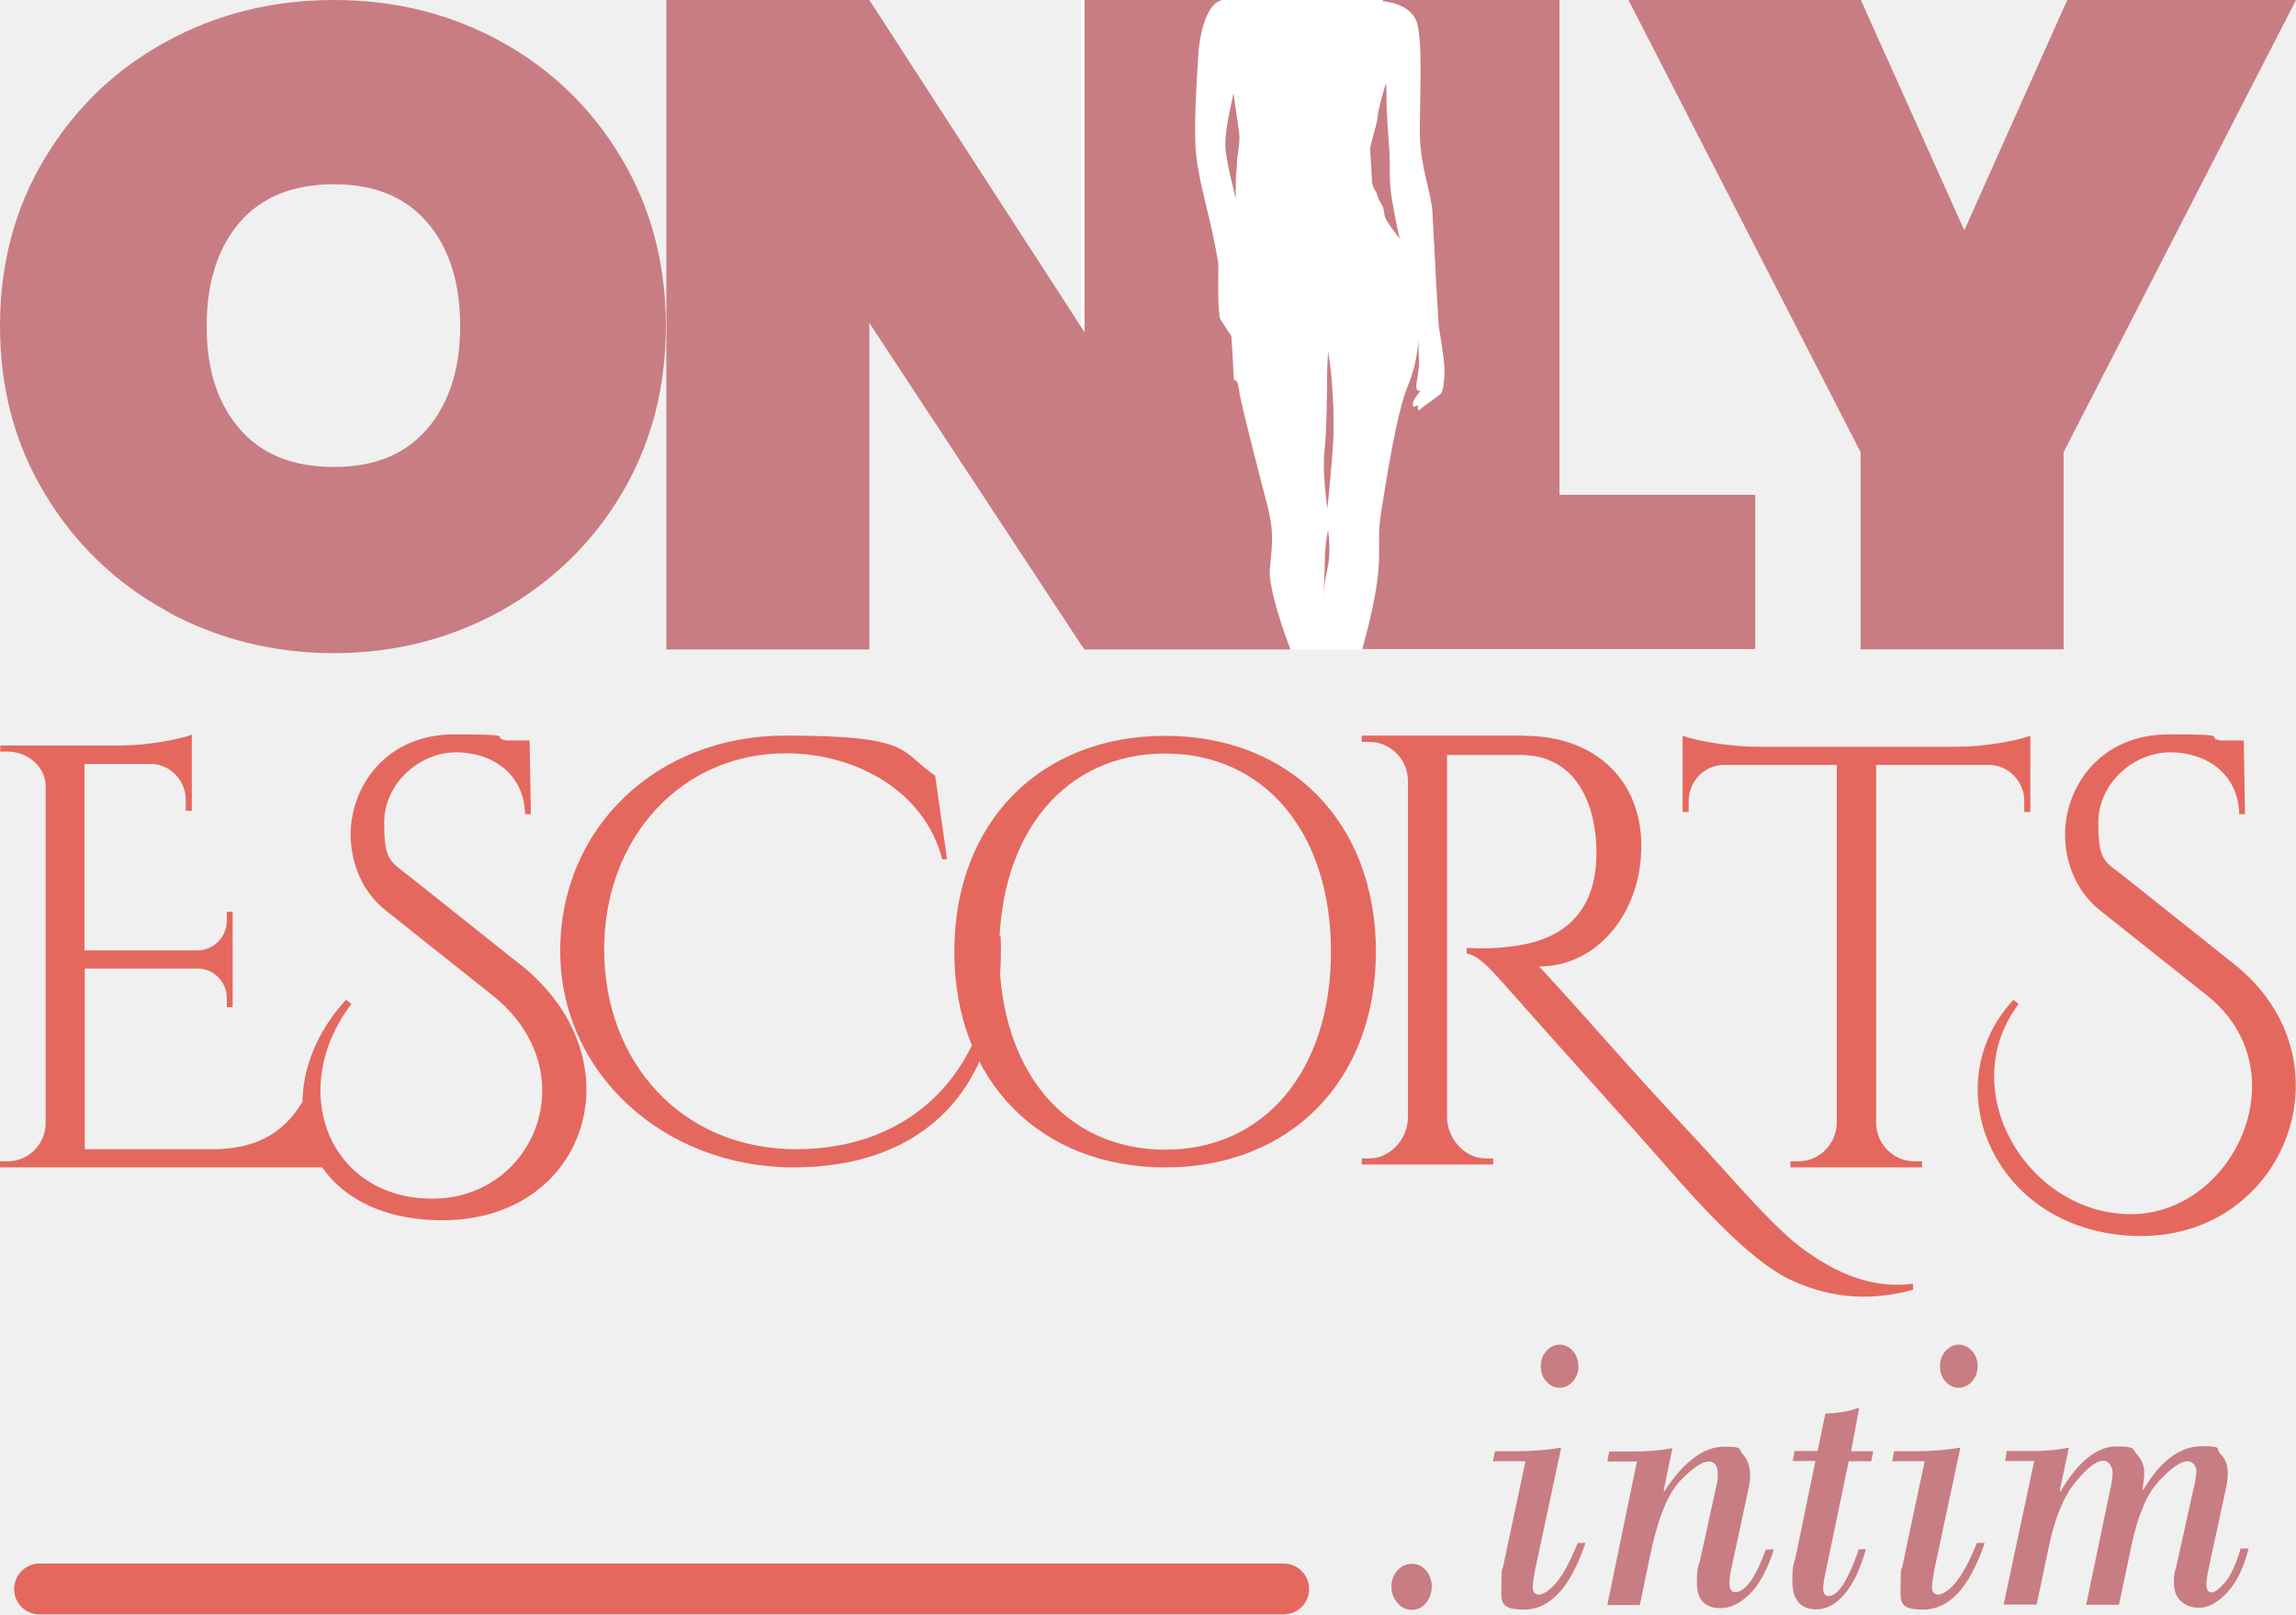
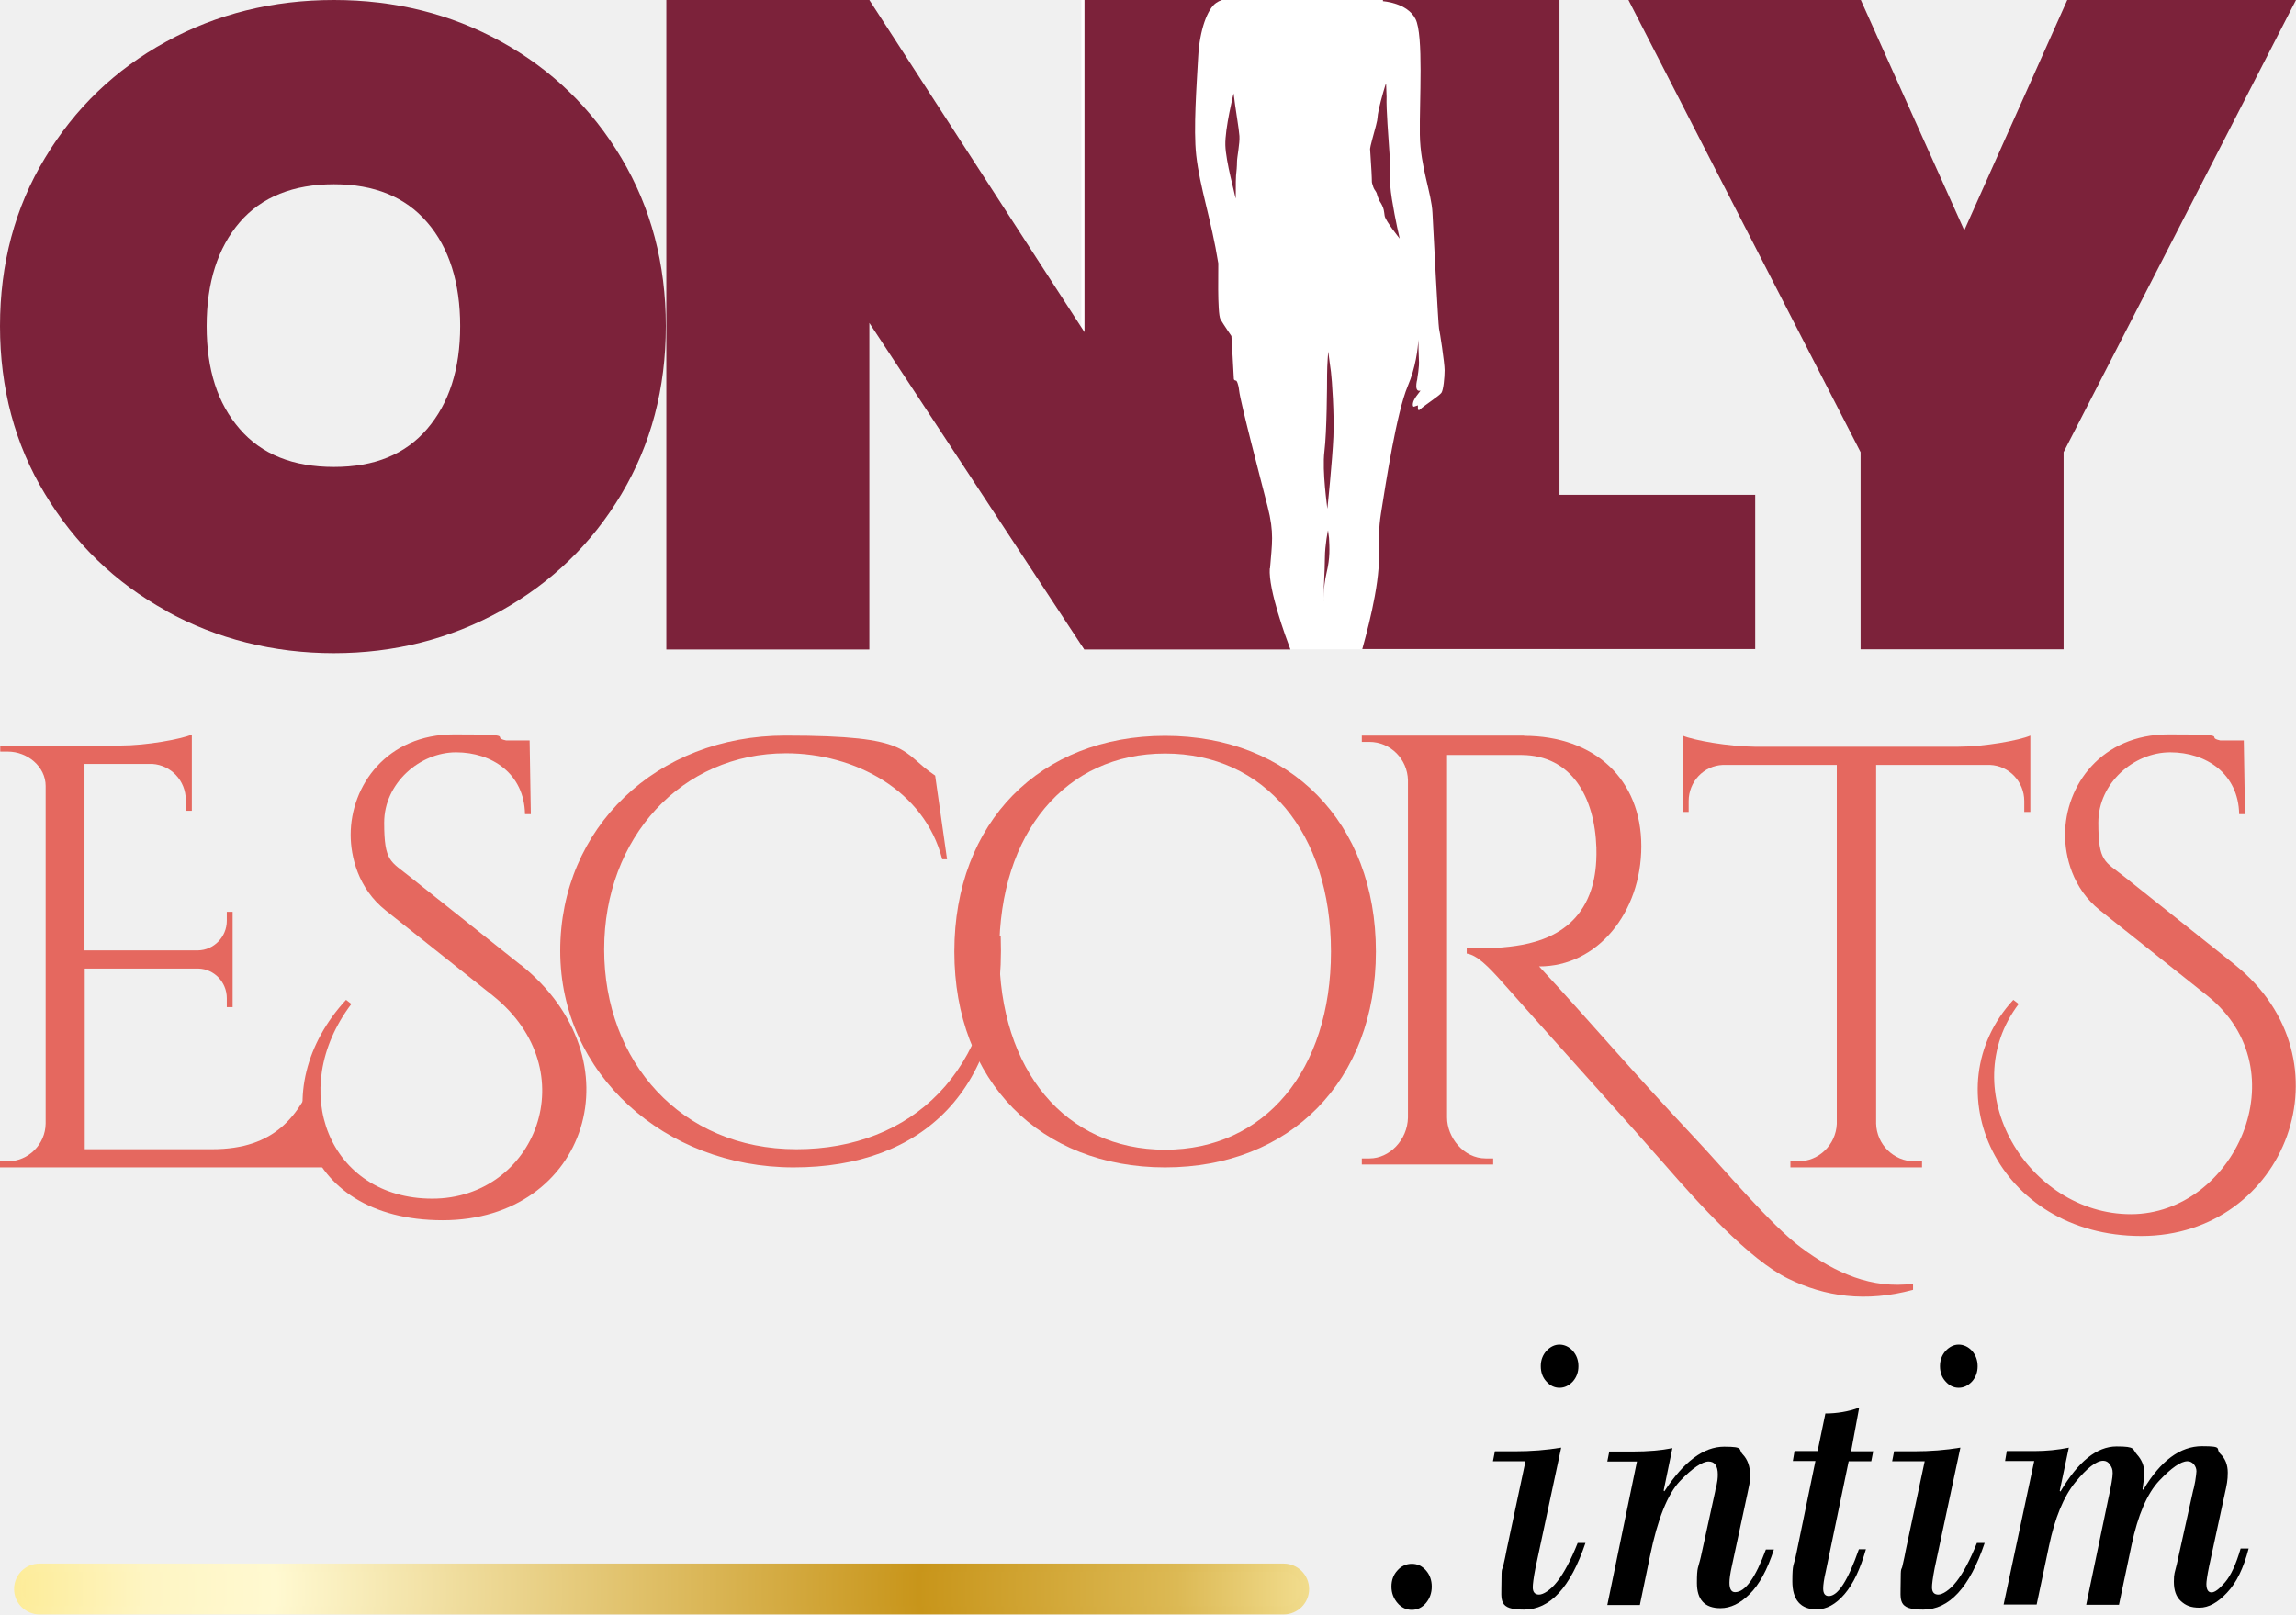
<svg xmlns="http://www.w3.org/2000/svg" width="654" height="460" viewBox="0 0 654 460" fill="none">
  <rect x="308" width="136" height="185" fill="white" />
-   <path d="M47.312 174.011C32.786 165.998 21.304 154.876 12.796 140.715C4.219 126.554 0 110.596 0 92.912C0 75.228 4.219 59.201 12.796 45.04C21.304 30.878 32.786 19.826 47.312 11.882C61.769 3.938 77.747 0 95.108 0C112.47 0 128.379 3.938 142.766 11.882C157.154 19.826 168.567 30.878 177.005 45.04C185.444 59.201 189.663 75.158 189.663 92.912C189.663 110.665 185.444 126.623 177.005 140.784C168.567 154.945 157.085 165.998 142.628 174.08C128.102 182.093 112.263 186.1 95.108 186.1C77.954 186.1 61.838 182.093 47.312 174.08V174.011ZM121.67 122.202C127.895 114.948 131.077 105.208 131.077 92.912C131.077 80.616 127.964 70.599 121.67 63.346C115.444 56.093 106.591 52.5 95.108 52.5C83.626 52.5 74.496 56.093 68.27 63.346C62.045 70.599 58.864 80.478 58.864 92.912C58.864 105.346 61.976 114.948 68.27 122.202C74.496 129.455 83.488 133.047 95.108 133.047C106.729 133.047 115.444 129.455 121.67 122.202Z" fill="#C87D83" />
-   <path d="M654 0L587.804 128.833V184.995H529.979V128.833L463.852 0H530.048L559.514 65.626L588.842 0H654Z" fill="#C87D83" />
+   <path d="M47.312 174.011C32.786 165.998 21.304 154.876 12.796 140.715C4.219 126.554 0 110.596 0 92.912C0 75.228 4.219 59.201 12.796 45.04C21.304 30.878 32.786 19.826 47.312 11.882C61.769 3.938 77.747 0 95.108 0C112.47 0 128.379 3.938 142.766 11.882C157.154 19.826 168.567 30.878 177.005 45.04C185.444 59.201 189.663 75.158 189.663 92.912C189.663 110.665 185.444 126.623 177.005 140.784C168.567 154.945 157.085 165.998 142.628 174.08C128.102 182.093 112.263 186.1 95.108 186.1C77.954 186.1 61.838 182.093 47.312 174.08V174.011ZM121.67 122.202C127.895 114.948 131.077 105.208 131.077 92.912C131.077 80.616 127.964 70.599 121.67 63.346C115.444 56.093 106.591 52.5 95.108 52.5C83.626 52.5 74.496 56.093 68.27 63.346C62.045 70.599 58.864 80.478 58.864 92.912C58.864 105.346 61.976 114.948 68.27 122.202C74.496 129.455 83.488 133.047 95.108 133.047C106.729 133.047 115.444 129.455 121.67 122.202Z" fill="#7C223A" />
+   <path d="M654 0L587.804 128.833V184.995H529.979V128.833L463.852 0H530.048L559.514 65.626L588.842 0H654Z" fill="#7C223A" />
  <path d="M95.731 332.618H0V330.891H2.144C8.093 330.891 12.935 326.055 13.004 320.114V223.956C13.004 218.429 7.816 214.146 2.213 214.146H0.069V212.419H34.377C41.709 212.419 51.462 210.623 54.644 209.311V231.002H52.915V227.893C52.915 222.436 48.696 218.015 43.439 217.669H24.071V270.791H56.373C60.939 270.722 64.605 266.923 64.605 262.364V259.808H66.265V286.956H64.605V284.4C64.605 279.841 61.008 276.111 56.581 275.972H24.14V327.437H60.385C78.369 327.437 85.286 318.042 90.543 304.917V315.417C90.474 315.417 95.731 332.687 95.731 332.687V332.618Z" fill="#E5685F" />
-   <path d="M148.3 274.867C182.124 301.946 167.391 347.677 126.096 347.677C84.802 347.677 75.395 309.96 98.567 284.884L100.089 286.058C81.482 310.65 93.794 341.529 123.122 341.529C152.45 341.529 167.183 305.193 140.415 283.709L109.842 259.393C101.956 253.107 99.881 243.989 99.881 237.841C99.881 223.817 110.187 209.242 129.347 209.242C148.507 209.242 139.308 209.932 144.15 210.969H150.859L151.205 231.969H149.545C149.337 220.502 140.207 214.354 129.901 214.354C119.595 214.354 109.427 223.127 109.427 234.387C109.427 245.647 111.294 245.37 116.828 249.86L148.231 274.867H148.3Z" fill="#E5685F" />
+   <path d="M148.3 274.867C182.124 301.946 167.391 347.677 126.096 347.677C84.802 347.677 75.395 309.959 98.567 284.884L100.089 286.058C81.482 310.65 93.794 341.529 123.122 341.529C152.45 341.529 167.183 305.193 140.415 283.709L109.842 259.393C101.956 253.107 99.881 243.989 99.881 237.841C99.881 223.817 110.187 209.242 129.347 209.242C148.507 209.242 139.308 209.932 144.15 210.969H150.859L151.205 231.969H149.545C149.337 220.502 140.207 214.354 129.901 214.354C119.595 214.354 109.427 223.127 109.427 234.387C109.427 245.646 111.294 245.37 116.828 249.86L148.231 274.867H148.3Z" fill="#E5685F" />
  <path d="M285.049 266.923C286.501 310.65 262.776 332.618 226.047 332.618C189.318 332.618 159.575 305.953 159.575 270.93C159.575 235.906 186.966 209.587 223.695 209.587C260.424 209.587 256.136 214.146 266.373 220.985L269.762 244.818H268.379C263.329 225.13 243.408 214.63 223.902 214.63C194.16 214.63 172.094 238.6 172.094 270.515C172.094 302.43 193.952 327.437 226.877 327.437C259.802 327.437 283.319 304.986 283.388 266.785H285.049V266.923Z" fill="#E5685F" />
  <path d="M391.916 271.137C391.916 308.025 367.43 332.618 331.876 332.618C296.323 332.618 271.837 308.025 271.837 271.137C271.837 234.248 296.323 209.656 331.876 209.656C367.43 209.656 391.916 234.248 391.916 271.137ZM379.119 271.137C379.119 237.288 360.236 214.699 331.876 214.699C303.517 214.699 284.634 237.288 284.634 271.137C284.634 304.986 303.517 327.575 331.876 327.575C360.236 327.575 379.119 304.986 379.119 271.137Z" fill="#E5685F" />
  <path d="M434.109 209.656C454.307 209.656 467.518 222.159 467.518 241.087C467.518 260.015 454.999 275.42 438.398 275.351C453.062 291.17 463.922 304.226 483.289 324.812C491.451 333.516 504.455 349.058 512.963 355.414C522.854 362.805 533.23 367.295 544.919 365.776V367.503C531.431 371.164 519.811 369.437 509.366 364.325C498.299 358.937 483.635 342.703 474.228 331.858C465.997 322.394 439.297 292.759 428.092 280.048C423.872 275.282 420.69 272.104 417.785 271.689V270.101C418.685 270.101 422.558 270.377 426.916 270.032C434.248 269.41 449.396 267.959 453.684 252.002C454.169 250.068 454.86 246.821 454.722 241.571C454.238 226.857 447.528 215.252 433.487 215.113H412.183V318.387C412.183 324.052 416.886 330.062 423.181 330.062H425.325V331.789H387.904V330.062H390.117C395.789 330.062 400.908 324.812 401.046 318.456V222.298C400.908 216.288 396.066 211.383 390.048 211.383H387.904V209.587H434.179L434.109 209.656Z" fill="#E5685F" />
  <path d="M557.716 212.765C565.117 212.765 575.146 210.969 578.328 209.587V231.347H576.599V228.238C576.599 222.712 572.241 218.153 566.846 217.946H534.405V320.114C534.544 326.055 539.386 330.891 545.334 330.891H547.479V332.618H509.989V330.891H512.202C518.081 330.891 522.923 326.193 523.2 320.252V217.946H490.759C485.295 218.153 481.006 222.712 481.006 228.238V231.347H479.277V209.587C482.459 210.969 492.489 212.696 499.89 212.765H557.785H557.716Z" fill="#E5685F" />
-   <path d="M636.569 274.867C670.393 301.946 651.233 352.167 609.939 352.167C568.645 352.167 550.315 309.96 573.486 284.884L575.008 286.058C556.401 310.65 577.637 345.95 606.965 345.95C636.293 345.95 655.453 305.124 628.753 283.709L598.18 259.393C590.295 253.107 588.22 243.989 588.22 237.841C588.22 223.817 598.526 209.242 617.686 209.242C636.846 209.242 627.646 209.932 632.419 210.969H639.128L639.474 231.969H637.814C637.607 220.502 628.476 214.354 618.17 214.354C607.864 214.354 597.696 223.058 597.696 234.387C597.696 245.716 599.563 245.37 605.097 249.791L636.5 274.798L636.569 274.867Z" fill="#E5685F" />
-   <path d="M378.359 100.165C378.359 99.889 378.013 103.895 378.013 106.866C378.013 109.836 377.944 122.961 377.252 128.626C376.56 134.29 378.082 144.514 378.082 144.929C378.082 145.343 379.534 130.975 379.811 124.481C380.088 117.988 379.396 108.109 379.119 105.968C379.119 105.968 378.359 100.441 378.359 100.234V100.165Z" fill="#C87D83" />
-   <path d="M352.074 50.083C352.212 48.77 352.351 47.389 352.351 46.076C352.351 44.764 353.181 40.895 353.042 38.754C352.904 36.612 351.936 31.293 351.382 26.596C351.382 26.596 348.892 36.612 349.031 41.379C349.169 46.076 351.797 55.402 351.936 56.438C352.074 57.474 351.936 51.395 352.074 50.152V50.083Z" fill="#C87D83" />
-   <path d="M394.821 23.832C394.821 23.28 393.299 28.599 392.746 31.155C392.192 33.642 392.607 33.296 391.916 35.852C391.224 38.408 390.256 41.862 390.256 42.415C390.256 42.967 390.74 49.392 390.74 50.635C390.74 51.879 390.74 52.017 391.017 52.777C391.224 53.536 391.362 53.813 391.847 54.504C392.331 55.194 392.123 55.402 392.677 56.645C393.23 57.889 393.092 57.336 393.645 58.441C394.198 59.547 394.198 60.03 394.406 61.481C394.613 62.931 398.694 67.974 398.694 67.974C398.694 67.974 397.449 62.793 396.481 56.783C395.513 50.773 396.066 48.217 395.789 43.727C395.513 39.306 394.821 31.155 394.959 27.563C394.959 27.563 394.821 24.316 394.821 23.763V23.832Z" fill="#C87D83" />
-   <path d="M377.874 163.166C378.912 158.814 378.704 156.12 378.566 153.287C378.566 153.287 378.359 151.629 378.289 151.146C378.289 150.662 377.39 155.498 377.39 158.883C377.39 162.337 376.906 170.212 376.975 171.248C376.975 172.284 376.837 167.518 377.874 163.166Z" fill="#C87D83" />
-   <path d="M444.208 141.129V0H393.922C393.922 0.207 393.922 0.345 393.922 0.345C393.922 0.345 400.839 0.76 403.19 5.388C405.542 9.947 404.297 29.013 404.436 38.339C404.574 47.665 407.756 54.918 408.032 60.652C408.309 66.385 409.692 92.774 409.9 93.603C410.107 94.362 411.491 103.412 411.491 105.484C411.491 107.557 411.145 111.08 410.592 111.909C410.038 112.738 405.266 115.846 404.643 116.537C403.951 117.228 403.882 116.675 403.882 116.192C403.882 115.708 403.882 115.501 403.882 115.501C403.882 115.501 403.398 115.639 402.845 115.846C402.36 116.053 402.291 115.086 402.706 114.119C403.121 113.221 403.813 112.392 403.813 112.392L404.643 111.287C404.643 111.287 403.813 111.632 403.536 110.803C403.26 110.044 403.536 108.662 403.675 108.178C403.675 107.695 404.366 104.655 404.159 102.307C404.09 100.718 404.02 98.369 404.02 96.78C403.882 99.336 403.26 104.724 400.977 110.044C397.795 117.642 394.752 137.537 393.368 146.241C391.985 154.945 393.922 157.294 391.57 170.004C390.671 174.978 389.357 180.159 388.042 184.926H499.959V140.991H444.208V141.129Z" fill="#C87D83" />
-   <path d="M361.758 161.922C362.311 154.876 363.003 151.906 361.066 144.307C359.129 136.708 353.319 114.603 352.973 111.356C352.697 109.007 352.212 108.524 352.143 108.455C351.866 108.455 351.451 108.317 351.451 107.902C351.451 107.211 350.76 95.744 350.76 95.744C350.76 95.744 348.616 92.635 347.647 90.978C346.679 89.251 347.094 75.435 347.025 75.02C345.019 62.517 341.768 53.468 340.73 44.211C339.9 36.681 340.869 24.178 341.284 16.303C341.699 8.428 343.981 2.487 346.402 0.829C346.886 0.484 347.44 0.207 348.062 0H308.912V94.639L247.628 0H189.802V185.064H247.628V92.014L308.843 185.064H367.568C366.185 181.403 361.274 168.001 361.689 161.991L361.758 161.922Z" fill="#C87D83" />
-   <path d="M396.343 452.056C396.343 450.26 396.896 448.671 398.072 447.428C399.179 446.184 400.562 445.562 402.153 445.562C403.744 445.562 405.058 446.184 406.165 447.428C407.271 448.671 407.825 450.26 407.825 452.056C407.825 453.852 407.271 455.441 406.165 456.753C405.058 458.066 403.675 458.687 402.153 458.687C400.631 458.687 399.179 458.066 398.072 456.753C396.965 455.441 396.343 453.921 396.343 452.056Z" fill="#C87D83" />
-   <path d="M444.692 412.473L437.36 446.806C436.807 449.638 436.599 451.434 436.599 452.263C436.599 453.645 437.222 454.335 438.398 454.335C439.574 454.335 441.649 453.092 443.586 450.605C445.522 448.118 447.459 444.457 449.396 439.622H451.609C447.321 452.332 441.51 458.618 434.109 458.618C426.708 458.618 427.677 456.062 427.677 450.951C427.677 445.839 427.884 447.773 428.23 445.977C428.645 444.25 428.922 442.799 429.129 441.694L434.524 416.342H425.256L425.809 413.509H431.481C436.115 413.509 440.542 413.164 444.623 412.473H444.692ZM438.882 389.194C438.882 387.536 439.435 386.085 440.473 384.911C441.58 383.736 442.825 383.115 444.208 383.115C445.592 383.115 446.975 383.736 448.012 384.911C449.05 386.085 449.603 387.536 449.603 389.263C449.603 390.99 449.05 392.44 448.012 393.615C446.906 394.789 445.661 395.411 444.208 395.411C442.756 395.411 441.51 394.789 440.473 393.615C439.366 392.44 438.882 390.92 438.882 389.263V389.194Z" fill="#C87D83" />
-   <path d="M476.372 412.611L473.882 424.7L474.089 424.907C479.623 416.411 485.295 412.197 491.105 412.197C496.915 412.197 495.048 412.957 496.431 414.407C497.815 415.858 498.506 417.861 498.506 420.279C498.506 422.697 498.23 423.042 497.745 425.598L493.319 446.184C492.834 448.325 492.627 449.914 492.627 450.95C492.627 452.747 493.18 453.645 494.218 453.645C497.123 453.645 500.028 449.569 503.002 441.487H505.285C503.417 447.289 501.066 451.572 498.368 454.197C495.67 456.891 492.904 458.204 490.068 458.204C485.572 458.204 483.358 455.786 483.358 451.02C483.358 446.253 483.704 446.944 484.465 443.628L488.546 424.977C488.546 424.769 488.684 424.148 488.961 423.181C489.168 422.213 489.307 421.177 489.307 420.141C489.307 417.654 488.408 416.411 486.678 416.411C484.949 416.411 482.044 418.276 478.516 422.006C474.989 425.736 472.153 432.852 470.008 443.283L467.103 457.306H457.835L466.273 416.411H457.835L458.388 413.578H464.959C469.455 413.578 473.259 413.233 476.372 412.611Z" fill="#C87D83" />
-   <path d="M529.564 401.144L527.281 413.509H533.575L533.022 416.342H526.589L520.087 447.635C519.534 449.983 519.326 451.641 519.326 452.608C519.326 454.059 519.88 454.75 520.917 454.75C523.546 454.75 526.382 450.329 529.494 441.418H531.5C529.909 447.013 527.903 451.296 525.413 454.197C522.923 457.099 520.295 458.549 517.459 458.549C512.894 458.549 510.542 455.855 510.542 450.536C510.542 445.217 510.957 446.322 511.718 442.454L517.113 416.273H510.68L511.164 413.44H517.736L519.949 402.733C523.269 402.733 526.451 402.18 529.356 401.144H529.564Z" fill="#C87D83" />
-   <path d="M558.407 412.473L551.075 446.806C550.522 449.638 550.315 451.434 550.315 452.263C550.315 453.645 550.937 454.335 552.113 454.335C553.289 454.335 555.364 453.092 557.301 450.605C559.237 448.118 561.174 444.457 563.111 439.622H565.324C561.036 452.332 555.226 458.618 547.824 458.618C540.423 458.618 541.392 456.062 541.392 450.951C541.392 445.839 541.599 447.773 541.945 445.977C542.36 444.25 542.637 442.799 542.844 441.694L548.239 416.342H538.971L539.524 413.509H545.196C549.83 413.509 554.257 413.164 558.338 412.473H558.407ZM552.597 389.194C552.597 387.536 553.151 386.085 554.188 384.911C555.295 383.736 556.54 383.115 557.923 383.115C559.307 383.115 560.69 383.736 561.728 384.911C562.765 386.085 563.318 387.536 563.318 389.263C563.318 390.99 562.765 392.44 561.728 393.615C560.621 394.789 559.376 395.411 557.923 395.411C556.471 395.411 555.226 394.789 554.188 393.615C553.081 392.44 552.597 390.92 552.597 389.263V389.194Z" fill="#C87D83" />
-   <path d="M589.257 412.611L586.698 424.769L586.905 424.977C591.955 416.411 597.281 412.128 602.884 412.128C608.486 412.128 607.31 412.888 608.694 414.408C610.077 415.927 610.769 417.654 610.769 419.519C610.769 421.385 610.631 421.454 610.285 424.286L610.492 424.493C615.403 416.204 621.006 412.059 627.231 412.059C633.457 412.059 630.966 412.75 632.419 414.2C633.872 415.582 634.563 417.378 634.563 419.589C634.563 421.799 634.287 423.042 633.733 425.529L629.237 446.322C628.684 449.016 628.476 450.674 628.476 451.296C628.476 452.885 628.961 453.714 629.929 453.714C630.897 453.714 632.142 452.747 633.802 450.812C635.462 448.878 636.915 445.701 638.229 441.21H640.512C639.059 446.806 637.053 450.951 634.356 453.783C631.727 456.615 629.099 458.066 626.54 458.066C623.98 458.066 622.597 457.444 621.213 456.201C619.83 454.957 619.208 453.092 619.208 450.674C619.208 448.256 619.484 448.049 620.038 445.701L624.741 424.493C624.88 424.217 625.018 423.388 625.295 422.006C625.502 420.625 625.64 419.658 625.64 419.174C625.64 418.414 625.364 417.792 624.88 417.171C624.326 416.618 623.773 416.342 623.081 416.342C621.214 416.342 618.516 418.207 615.057 421.868C611.599 425.529 608.97 431.677 607.172 440.174L603.575 457.237H594.237L600.532 427.049C601.362 423.319 601.777 420.901 601.777 419.727C601.777 418.552 601.5 418.069 601.016 417.309C600.532 416.549 599.84 416.204 599.079 416.204C597.142 416.204 594.445 418.276 591.125 422.352C587.805 426.427 585.314 432.506 583.654 440.45L580.127 457.168H570.72L579.435 416.273H571.135L571.619 413.44H579.435C582.893 413.44 586.214 413.095 589.326 412.473L589.257 412.611Z" fill="#C87D83" />
-   <path d="M368.121 458.826H8.785C6.779 458.826 5.188 457.237 5.188 455.233V450.329C5.188 448.326 6.779 446.737 8.785 446.737H368.052C370.058 446.737 371.649 448.326 371.649 450.329V455.233C371.649 457.237 370.058 458.826 368.052 458.826H368.121Z" fill="#E5685F" />
-   <path d="M365.631 460H11.275C7.263 460 4.012 456.753 4.012 452.747C4.012 448.74 7.263 445.493 11.275 445.493H365.631C369.643 445.493 372.894 448.74 372.894 452.747C372.894 456.753 369.643 460 365.631 460ZM11.275 447.842C8.577 447.842 6.364 450.053 6.364 452.747C6.364 455.441 8.577 457.651 11.275 457.651H365.631C368.329 457.651 370.542 455.441 370.542 452.747C370.542 450.053 368.329 447.842 365.631 447.842H11.275Z" fill="#E5685F" />
+   <path d="M636.569 274.867C670.393 301.946 651.233 352.167 609.939 352.167C568.645 352.167 550.315 309.959 573.486 284.884L575.008 286.058C556.401 310.65 577.637 345.95 606.965 345.95C636.293 345.95 655.453 305.124 628.753 283.709L598.18 259.393C590.295 253.107 588.22 243.989 588.22 237.841C588.22 223.817 598.526 209.242 617.686 209.242C636.846 209.242 627.646 209.932 632.419 210.969H639.128L639.474 231.969H637.814C637.607 220.502 628.476 214.354 618.17 214.354C607.864 214.354 597.696 223.058 597.696 234.387C597.696 245.716 599.563 245.37 605.097 249.791L636.5 274.798L636.569 274.867Z" fill="#E5685F" />
+   <path d="M378.359 100.165C378.359 99.889 378.013 103.895 378.013 106.866C378.013 109.836 377.944 122.961 377.252 128.626C376.56 134.29 378.082 144.514 378.082 144.929C378.082 145.343 379.534 130.975 379.811 124.481C380.088 117.988 379.396 108.109 379.119 105.968C379.119 105.968 378.359 100.441 378.359 100.234V100.165Z" fill="#7C223A" />
+   <path d="M352.074 50.083C352.212 48.77 352.351 47.389 352.351 46.076C352.351 44.764 353.181 40.895 353.042 38.754C352.904 36.612 351.936 31.293 351.382 26.596C351.382 26.596 348.892 36.612 349.031 41.379C349.169 46.076 351.797 55.402 351.936 56.438C352.074 57.474 351.936 51.395 352.074 50.152V50.083Z" fill="#7C223A" />
+   <path d="M394.821 23.832C394.821 23.28 393.299 28.599 392.746 31.155C392.192 33.642 392.607 33.296 391.916 35.852C391.224 38.408 390.256 41.862 390.256 42.415C390.256 42.967 390.74 49.392 390.74 50.635C390.74 51.879 390.74 52.017 391.017 52.777C391.224 53.536 391.362 53.813 391.847 54.504C392.331 55.194 392.123 55.402 392.677 56.645C393.23 57.889 393.092 57.336 393.645 58.441C394.198 59.547 394.198 60.03 394.406 61.481C394.613 62.931 398.694 67.974 398.694 67.974C398.694 67.974 397.449 62.793 396.481 56.783C395.513 50.773 396.066 48.217 395.789 43.727C395.513 39.306 394.821 31.155 394.959 27.563C394.959 27.563 394.821 24.316 394.821 23.763V23.832Z" fill="#7C223A" />
+   <path d="M377.874 163.166C378.912 158.814 378.704 156.12 378.566 153.287C378.566 153.287 378.359 151.629 378.289 151.146C378.289 150.662 377.39 155.498 377.39 158.883C377.39 162.337 376.906 170.212 376.975 171.248C376.975 172.284 376.837 167.518 377.874 163.166Z" fill="#7C223A" />
+   <path d="M444.208 141.129V0H393.922C393.922 0.207 393.922 0.345 393.922 0.345C393.922 0.345 400.839 0.76 403.19 5.388C405.542 9.947 404.297 29.013 404.436 38.339C404.574 47.665 407.756 54.918 408.032 60.652C408.309 66.385 409.692 92.774 409.9 93.603C410.107 94.362 411.491 103.412 411.491 105.484C411.491 107.557 411.145 111.08 410.592 111.909C410.038 112.738 405.266 115.846 404.643 116.537C403.951 117.228 403.882 116.675 403.882 116.192C403.882 115.708 403.882 115.501 403.882 115.501C403.882 115.501 403.398 115.639 402.845 115.846C402.36 116.053 402.291 115.086 402.706 114.119C403.121 113.221 403.813 112.392 403.813 112.392L404.643 111.287C404.643 111.287 403.813 111.632 403.536 110.803C403.26 110.044 403.536 108.662 403.675 108.178C403.675 107.695 404.366 104.655 404.159 102.307C404.09 100.718 404.02 98.369 404.02 96.78C403.882 99.336 403.26 104.724 400.977 110.044C397.795 117.642 394.752 137.537 393.368 146.241C391.985 154.945 393.922 157.294 391.57 170.004C390.671 174.978 389.357 180.159 388.042 184.926H499.959V140.991H444.208V141.129Z" fill="#7C223A" />
+   <path d="M361.758 161.922C362.311 154.876 363.003 151.906 361.066 144.307C359.129 136.708 353.319 114.603 352.973 111.356C352.697 109.007 352.212 108.524 352.143 108.455C351.867 108.455 351.451 108.317 351.451 107.902C351.451 107.211 350.76 95.744 350.76 95.744C350.76 95.744 348.616 92.635 347.647 90.978C346.679 89.251 347.094 75.435 347.025 75.02C345.019 62.517 341.768 53.468 340.73 44.211C339.9 36.681 340.868 24.178 341.284 16.303C341.699 8.428 343.981 2.487 346.402 0.829C346.886 0.484 347.44 0.207 348.062 0H308.912V94.639L247.628 0H189.802V185.064H247.628V92.014L308.843 185.064H367.568C366.185 181.403 361.274 168.001 361.689 161.991L361.758 161.922Z" fill="#7C223A" />
+   <path d="M396.343 452.056C396.343 450.26 396.896 448.671 398.072 447.428C399.179 446.184 400.562 445.562 402.153 445.562C403.744 445.562 405.058 446.184 406.165 447.428C407.271 448.671 407.825 450.26 407.825 452.056C407.825 453.852 407.271 455.441 406.165 456.753C405.058 458.066 403.675 458.687 402.153 458.687C400.631 458.687 399.179 458.066 398.072 456.753C396.965 455.441 396.343 453.921 396.343 452.056Z" fill="black" />
+   <path d="M444.692 412.473L437.36 446.806C436.807 449.638 436.599 451.434 436.599 452.263C436.599 453.645 437.222 454.335 438.398 454.335C439.574 454.335 441.649 453.092 443.586 450.605C445.522 448.118 447.459 444.457 449.396 439.622H451.609C447.321 452.332 441.51 458.618 434.109 458.618C426.708 458.618 427.677 456.062 427.677 450.951C427.677 445.839 427.884 447.773 428.23 445.977C428.645 444.25 428.922 442.799 429.129 441.694L434.524 416.342H425.256L425.809 413.509H431.481C436.115 413.509 440.542 413.164 444.623 412.473H444.692ZM438.882 389.194C438.882 387.536 439.435 386.085 440.473 384.911C441.58 383.736 442.825 383.115 444.208 383.115C445.592 383.115 446.975 383.736 448.012 384.911C449.05 386.085 449.603 387.536 449.603 389.263C449.603 390.99 449.05 392.44 448.012 393.615C446.906 394.789 445.661 395.411 444.208 395.411C442.756 395.411 441.51 394.789 440.473 393.615C439.366 392.44 438.882 390.92 438.882 389.263V389.194Z" fill="black" />
+   <path d="M476.372 412.611L473.882 424.7L474.089 424.907C479.623 416.411 485.295 412.197 491.105 412.197C496.915 412.197 495.048 412.957 496.431 414.407C497.815 415.858 498.506 417.861 498.506 420.279C498.506 422.697 498.23 423.042 497.745 425.598L493.319 446.184C492.834 448.325 492.627 449.914 492.627 450.95C492.627 452.747 493.18 453.645 494.218 453.645C497.123 453.645 500.028 449.569 503.002 441.487H505.285C503.417 447.289 501.066 451.572 498.368 454.197C495.67 456.891 492.904 458.204 490.068 458.204C485.572 458.204 483.358 455.786 483.358 451.02C483.358 446.253 483.704 446.944 484.465 443.628L488.546 424.977C488.546 424.769 488.684 424.148 488.961 423.181C489.168 422.213 489.307 421.177 489.307 420.141C489.307 417.654 488.408 416.411 486.678 416.411C484.949 416.411 482.044 418.276 478.516 422.006C474.989 425.736 472.153 432.852 470.008 443.283L467.103 457.306H457.835L466.273 416.411H457.835L458.388 413.578H464.959C469.455 413.578 473.259 413.233 476.372 412.611Z" fill="black" />
+   <path d="M529.564 401.144L527.281 413.509H533.575L533.022 416.342H526.589L520.087 447.635C519.534 449.983 519.326 451.641 519.326 452.608C519.326 454.059 519.88 454.75 520.917 454.75C523.546 454.75 526.382 450.329 529.494 441.418H531.5C529.909 447.013 527.903 451.296 525.413 454.197C522.923 457.099 520.295 458.549 517.459 458.549C512.894 458.549 510.542 455.855 510.542 450.536C510.542 445.217 510.957 446.322 511.718 442.454L517.113 416.273H510.68L511.164 413.44H517.736L519.949 402.733C523.269 402.733 526.451 402.18 529.356 401.144H529.564Z" fill="black" />
+   <path d="M558.407 412.473L551.075 446.806C550.522 449.638 550.315 451.434 550.315 452.263C550.315 453.645 550.937 454.335 552.113 454.335C553.289 454.335 555.364 453.092 557.301 450.605C559.237 448.118 561.174 444.457 563.111 439.622H565.324C561.036 452.332 555.226 458.618 547.824 458.618C540.423 458.618 541.392 456.062 541.392 450.951C541.392 445.839 541.599 447.773 541.945 445.977C542.36 444.25 542.637 442.799 542.844 441.694L548.239 416.342H538.971L539.524 413.509H545.196C549.83 413.509 554.257 413.164 558.338 412.473H558.407ZM552.597 389.194C552.597 387.536 553.151 386.085 554.188 384.911C555.295 383.736 556.54 383.115 557.923 383.115C559.307 383.115 560.69 383.736 561.728 384.911C562.765 386.085 563.318 387.536 563.318 389.263C563.318 390.99 562.765 392.44 561.728 393.615C560.621 394.789 559.376 395.411 557.923 395.411C556.471 395.411 555.226 394.789 554.188 393.615C553.081 392.44 552.597 390.92 552.597 389.263V389.194Z" fill="black" />
+   <path d="M589.257 412.611L586.698 424.769L586.905 424.977C591.955 416.411 597.281 412.128 602.884 412.128C608.486 412.128 607.31 412.888 608.694 414.408C610.077 415.927 610.769 417.654 610.769 419.519C610.769 421.385 610.631 421.454 610.285 424.286L610.492 424.493C615.403 416.204 621.006 412.059 627.231 412.059C633.457 412.059 630.966 412.75 632.419 414.2C633.872 415.582 634.563 417.378 634.563 419.589C634.563 421.799 634.287 423.042 633.733 425.529L629.237 446.322C628.684 449.016 628.476 450.674 628.476 451.296C628.476 452.885 628.961 453.714 629.929 453.714C630.897 453.714 632.142 452.747 633.802 450.812C635.462 448.878 636.915 445.701 638.229 441.21H640.512C639.059 446.806 637.053 450.951 634.356 453.783C631.727 456.615 629.099 458.066 626.54 458.066C623.98 458.066 622.597 457.444 621.213 456.201C619.83 454.957 619.208 453.092 619.208 450.674C619.208 448.256 619.484 448.049 620.038 445.701L624.741 424.493C624.88 424.217 625.018 423.388 625.295 422.006C625.502 420.625 625.64 419.658 625.64 419.174C625.64 418.414 625.364 417.792 624.88 417.171C624.326 416.618 623.773 416.342 623.081 416.342C621.214 416.342 618.516 418.207 615.057 421.868C611.599 425.529 608.97 431.677 607.172 440.174L603.575 457.237H594.237L600.532 427.049C601.362 423.319 601.777 420.901 601.777 419.727C601.777 418.552 601.5 418.069 601.016 417.309C600.532 416.549 599.84 416.204 599.079 416.204C597.142 416.204 594.445 418.276 591.125 422.352C587.805 426.427 585.314 432.506 583.654 440.45L580.127 457.168H570.72L579.435 416.273H571.135L571.619 413.44H579.435C582.893 413.44 586.214 413.095 589.326 412.473L589.257 412.611Z" fill="black" />
+   <path d="M368.121 458.826H8.785C6.779 458.826 5.188 457.237 5.188 455.233V450.329C5.188 448.326 6.779 446.737 8.785 446.737H368.052C370.058 446.737 371.649 448.326 371.649 450.329V455.233C371.649 457.237 370.058 458.826 368.052 458.826H368.121Z" fill="url(#paint0_linear_0_1)" />
+   <path d="M365.631 460H11.275C7.263 460 4.012 456.753 4.012 452.747C4.012 448.74 7.263 445.493 11.275 445.493H365.631C369.643 445.493 372.894 448.74 372.894 452.747C372.894 456.753 369.643 460 365.631 460ZM11.275 447.842C8.577 447.842 6.364 450.053 6.364 452.747C6.364 455.441 8.577 457.651 11.275 457.651H365.631C368.329 457.651 370.542 455.441 370.542 452.747C370.542 450.053 368.329 447.842 365.631 447.842H11.275Z" fill="url(#paint1_linear_0_1)" />
+   <defs>
+     <linearGradient id="paint0_linear_0_1" x1="5.188" y1="452.839" x2="371.649" y2="452.839" gradientUnits="userSpaceOnUse">
+       <stop stop-color="#FDEC99" />
+       <stop offset="0.1" stop-color="#FEF5C3" />
+       <stop offset="0.2" stop-color="#FFF9D1" />
+       <stop offset="0.7" stop-color="#C8951A" />
+       <stop offset="0.9" stop-color="#DCB954" />
+       <stop offset="1" stop-color="#F1DC8D" />
+     </linearGradient>
+     <linearGradient id="paint1_linear_0_1" x1="4.012" y1="452.816" x2="372.894" y2="452.816" gradientUnits="userSpaceOnUse">
+       <stop stop-color="#FDEC99" />
+       <stop offset="0.1" stop-color="#FEF5C3" />
+       <stop offset="0.2" stop-color="#FFF9D1" />
+       <stop offset="0.7" stop-color="#C8951A" />
+       <stop offset="0.9" stop-color="#DCB954" />
+       <stop offset="1" stop-color="#F1DC8D" />
+     </linearGradient>
+   </defs>
</svg>
